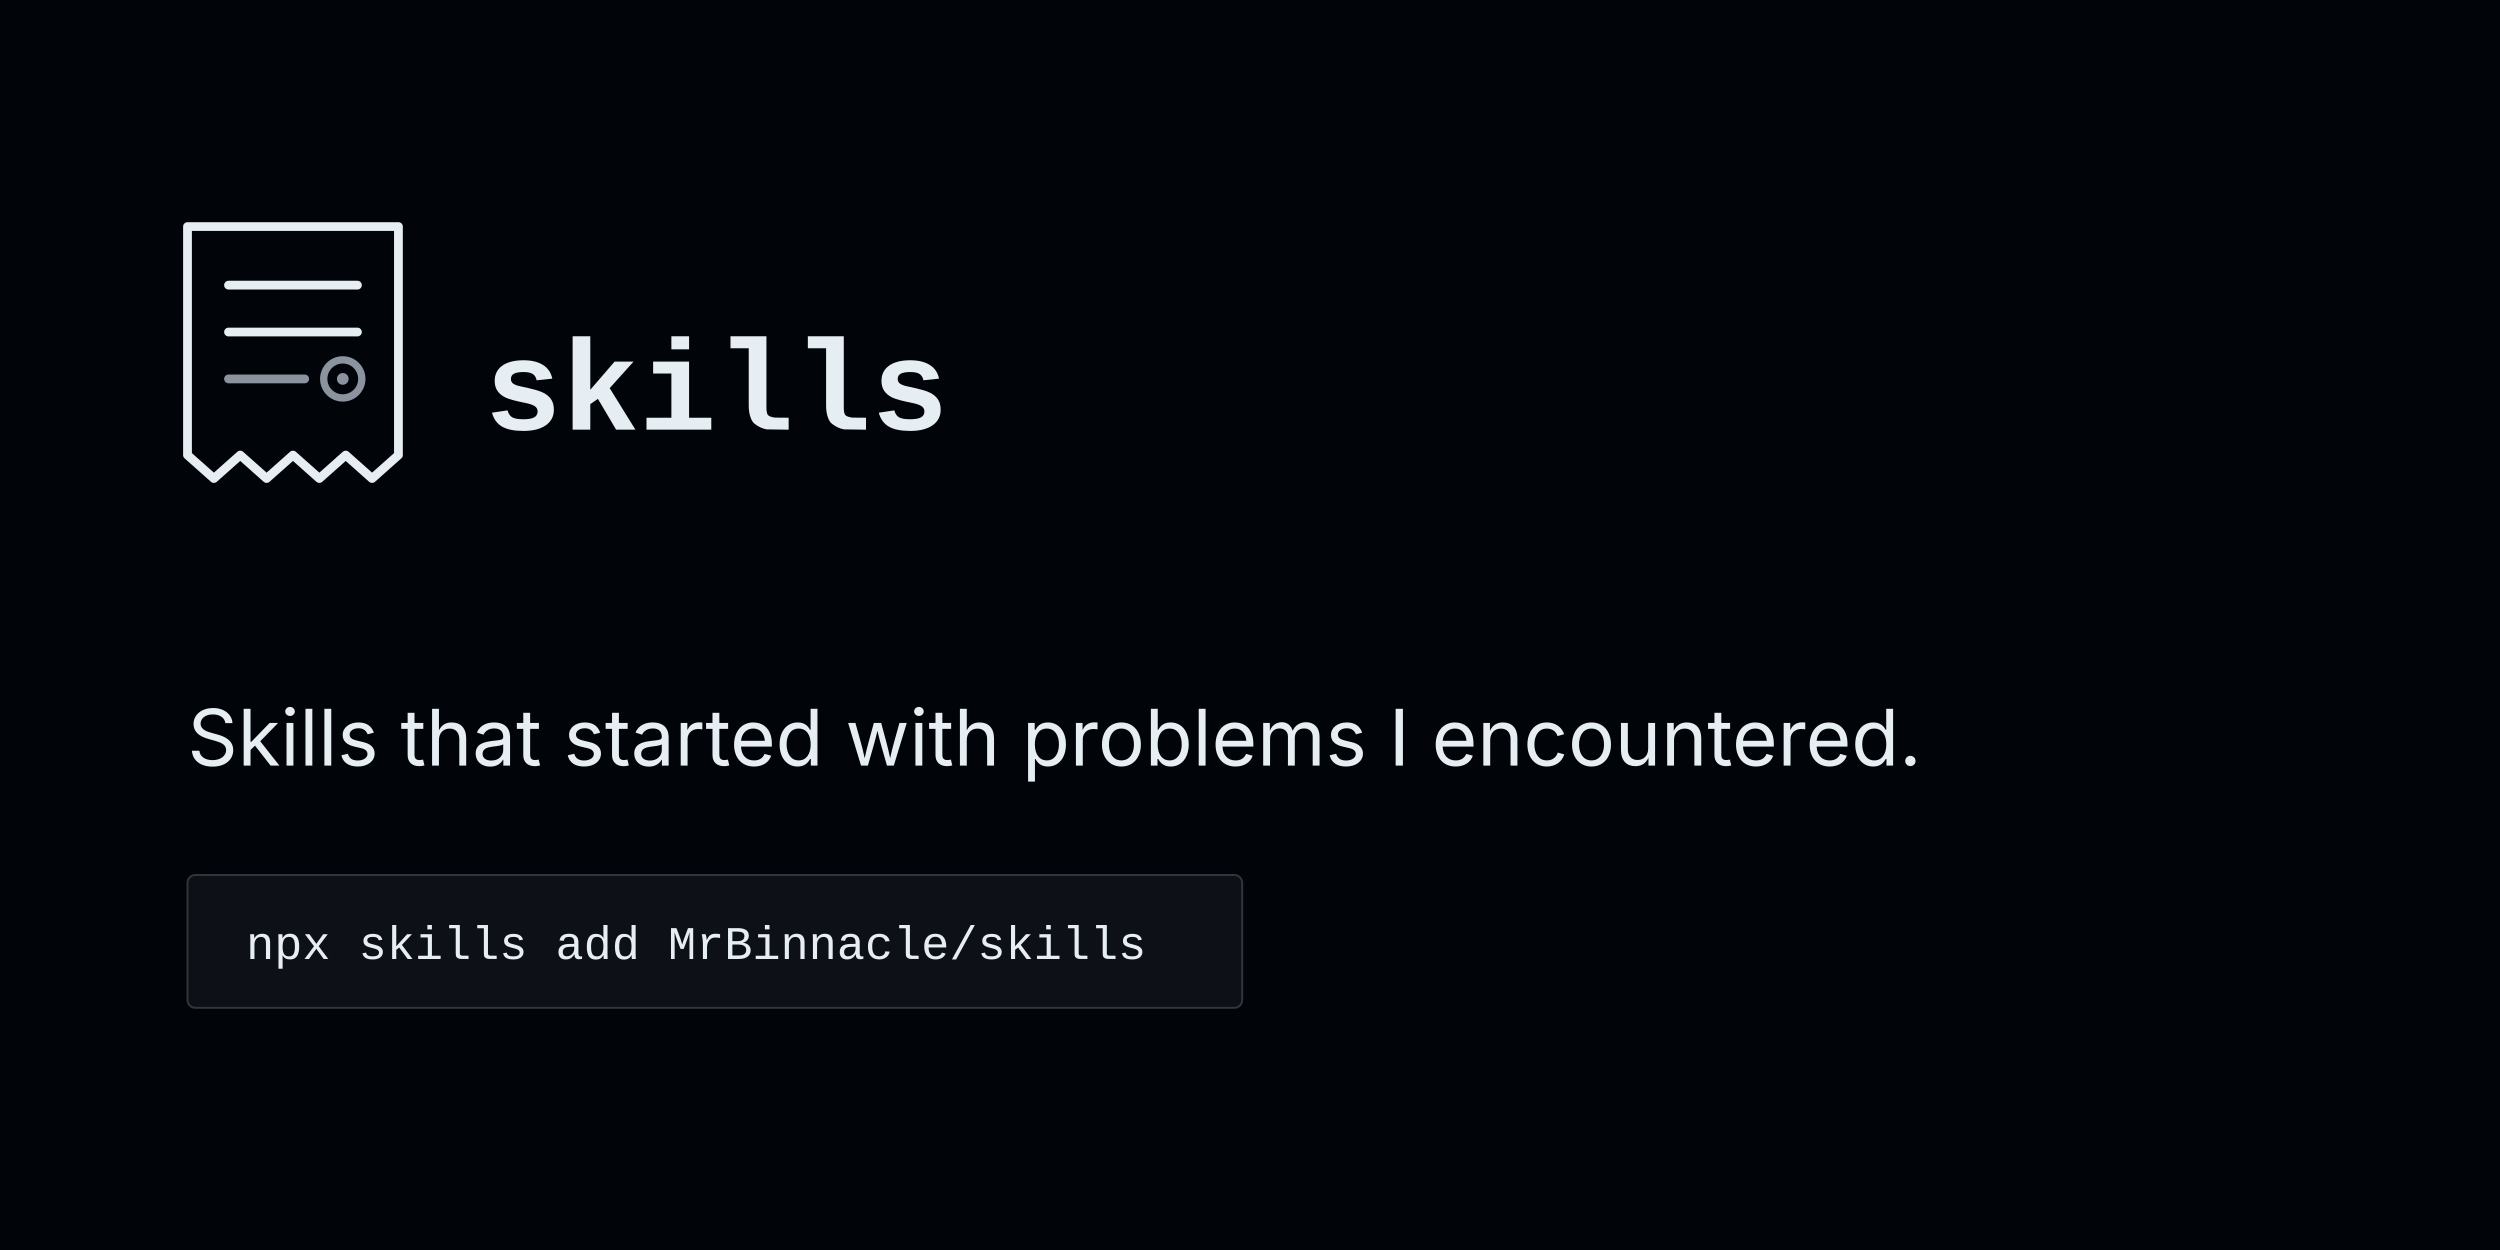
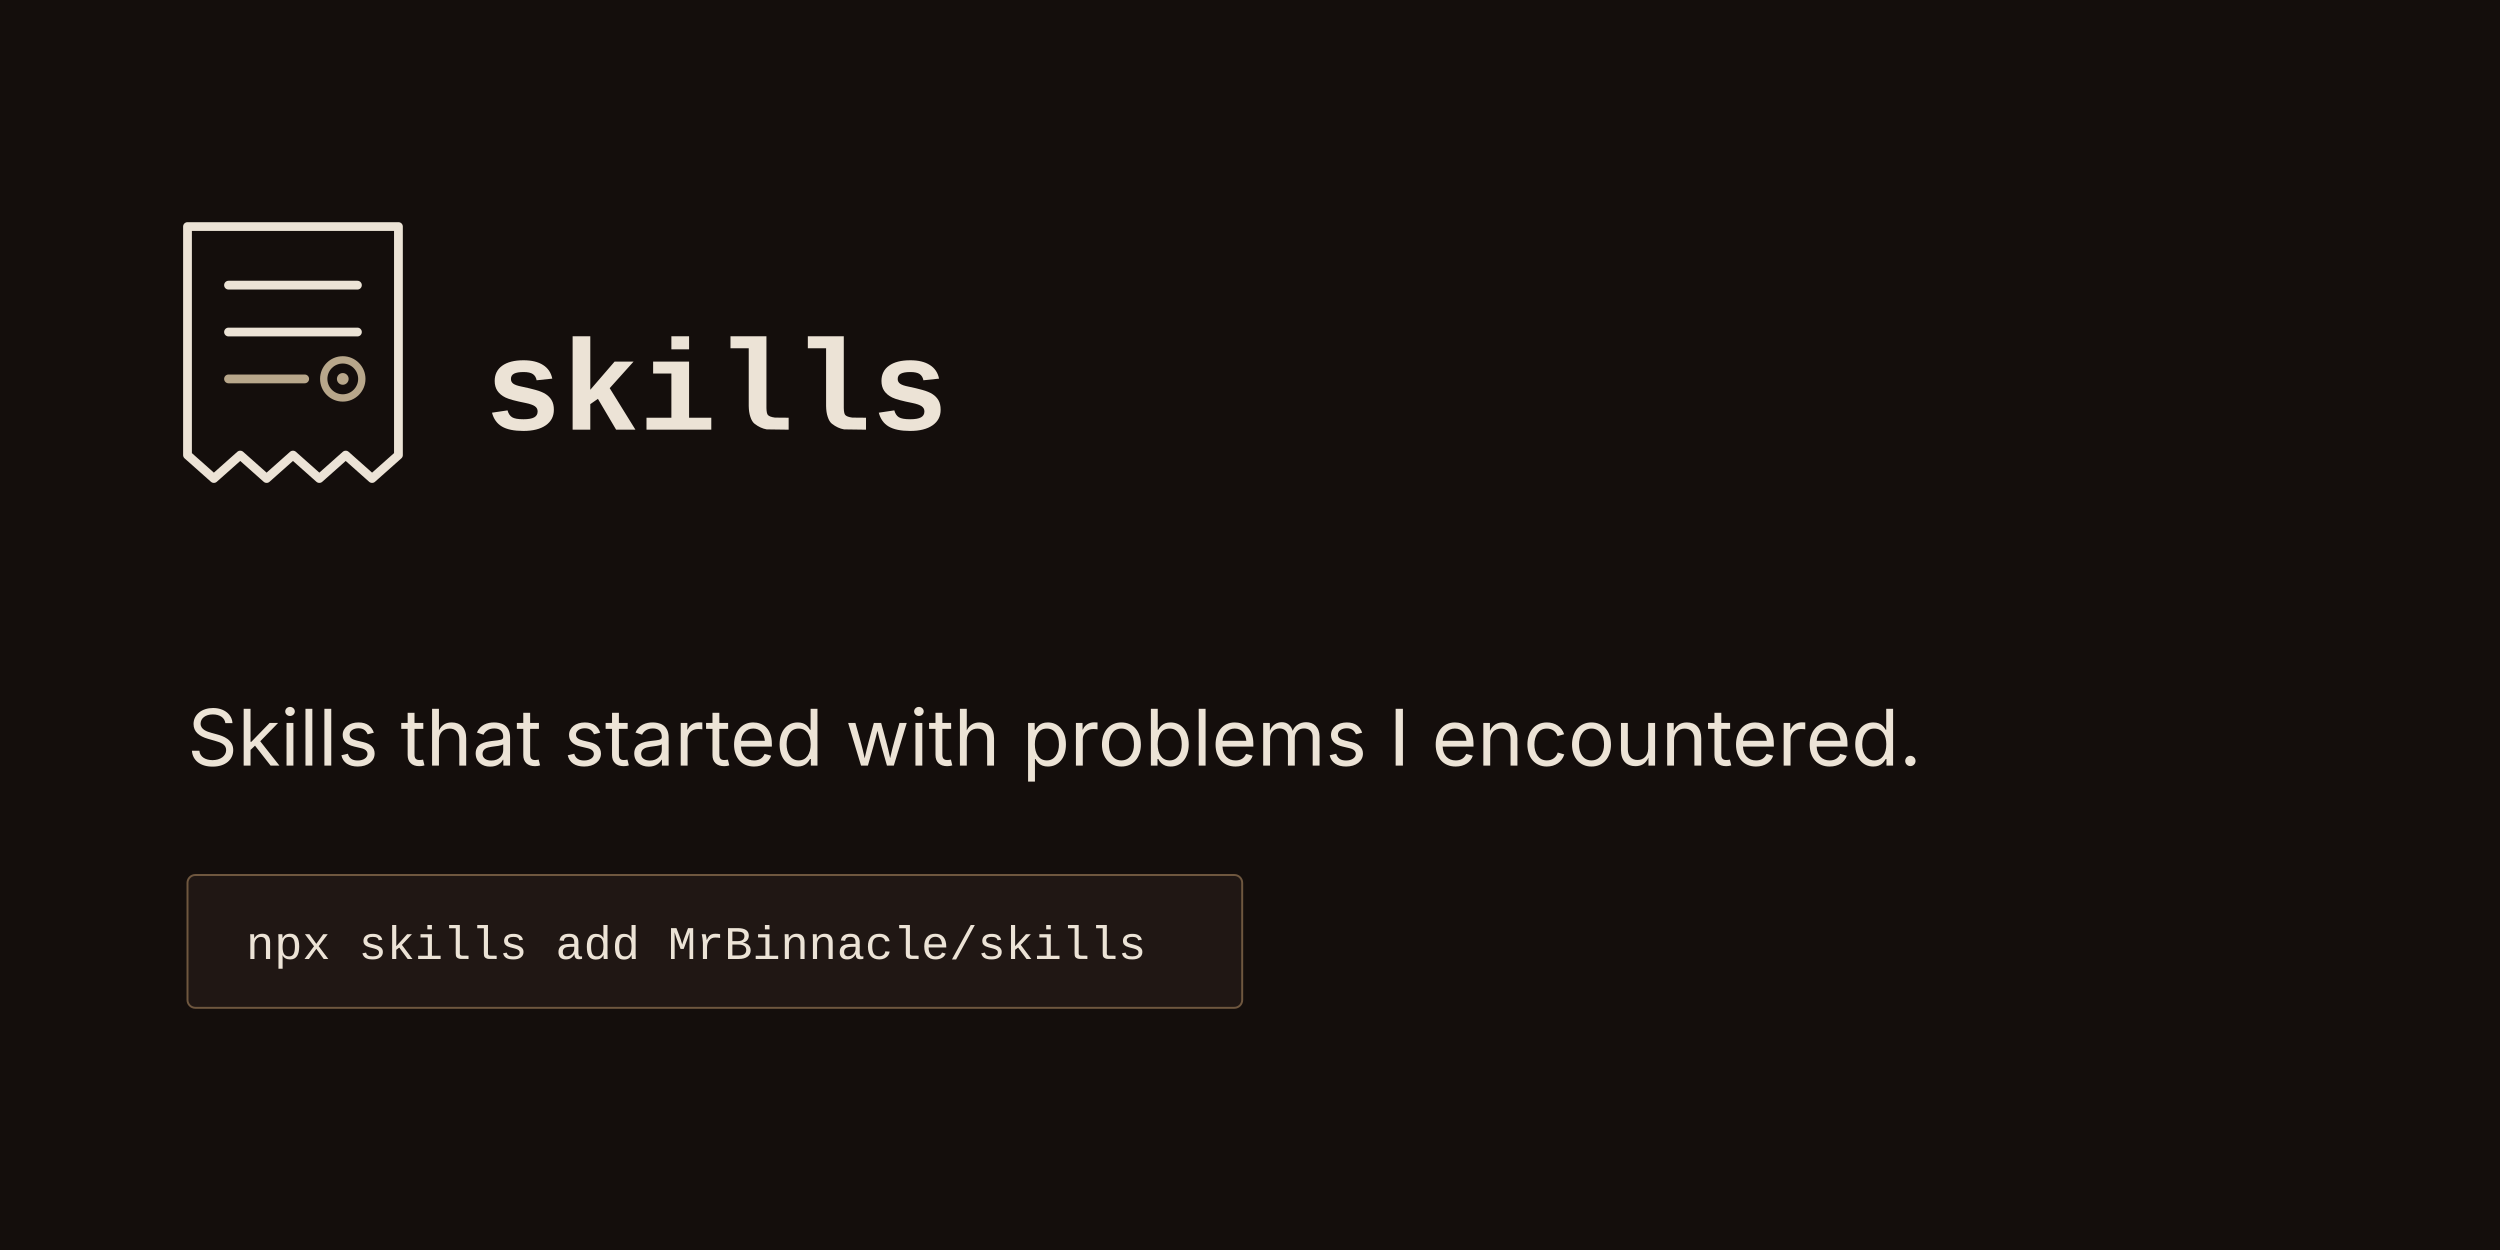
<svg xmlns="http://www.w3.org/2000/svg" width="1280" height="640" viewBox="0 0 1280 640" role="img" aria-label="skills: Skills that started with problems I encountered. npx skills add MrBinnacle/skills">
  <style>
    .mono { font-family: ui-monospace, SFMono-Regular, Consolas, "Liberation Mono", monospace; }
    .body { font-family: Inter, -apple-system, BlinkMacSystemFont, "Segoe UI", sans-serif; }
  </style>
-   <rect width="1280" height="640" fill="#010409" />
+   <rect width="1280" height="640" fill="#140e0c" />
  <g transform="translate(96,110) scale(1.5)">
-     <path d="M0 4 h72 v78 l-9 8 -9 -8 -9 8 -9 -8 -9 8 -9 -8 -9 8 -9 -8 z" fill="none" stroke="#e6edf3" stroke-width="3" stroke-linejoin="round" />
-     <line x1="14" y1="24" x2="58" y2="24" stroke="#e6edf3" stroke-width="3" stroke-linecap="round" />
-     <line x1="14" y1="40" x2="58" y2="40" stroke="#e6edf3" stroke-width="3" stroke-linecap="round" />
-     <line x1="14" y1="56" x2="40" y2="56" stroke="#8b949e" stroke-width="3" stroke-linecap="round" />
-     <circle cx="53" cy="56" r="6.5" fill="none" stroke="#8b949e" stroke-width="2.5" />
-     <circle cx="53" cy="56" r="2" fill="#8b949e" />
+     <path d="M0 4 h72 v78 l-9 8 -9 -8 -9 8 -9 -8 -9 8 -9 -8 -9 8 -9 -8 z" fill="none" stroke="#ece3d6" stroke-width="3" stroke-linejoin="round" />
+     <line x1="14" y1="24" x2="58" y2="24" stroke="#ece3d6" stroke-width="3" stroke-linecap="round" />
+     <line x1="14" y1="40" x2="58" y2="40" stroke="#ece3d6" stroke-width="3" stroke-linecap="round" />
+     <line x1="14" y1="56" x2="40" y2="56" stroke="#b8a78b" stroke-width="3" stroke-linecap="round" />
+     <circle cx="53" cy="56" r="6.5" fill="none" stroke="#b8a78b" stroke-width="2.5" />
+     <circle cx="53" cy="56" r="2" fill="#b8a78b" />
  </g>
-   <text x="248" y="220" class="mono" font-size="66" font-weight="700" fill="#e6edf3">skills</text>
-   <text x="96" y="392" class="body" font-size="40" fill="#e6edf3">Skills that started with problems I encountered.</text>
-   <rect x="96" y="448" width="540" height="68" rx="4" fill="#0d1117" stroke="#30363d" stroke-width="1" />
-   <text x="126" y="491" class="mono" font-size="24" fill="#e6edf3">npx skills add MrBinnacle/skills</text>
+   <text x="248" y="220" class="mono" font-size="66" font-weight="700" fill="#ece3d6">skills</text>
+   <text x="96" y="392" class="body" font-size="40" fill="#ece3d6">Skills that started with problems I encountered.</text>
+   <rect x="96" y="448" width="540" height="68" rx="4" fill="#201714" stroke="#6f573f" stroke-width="1" />
+   <text x="126" y="491" class="mono" font-size="24" fill="#ece3d6">npx skills add MrBinnacle/skills</text>
</svg>
